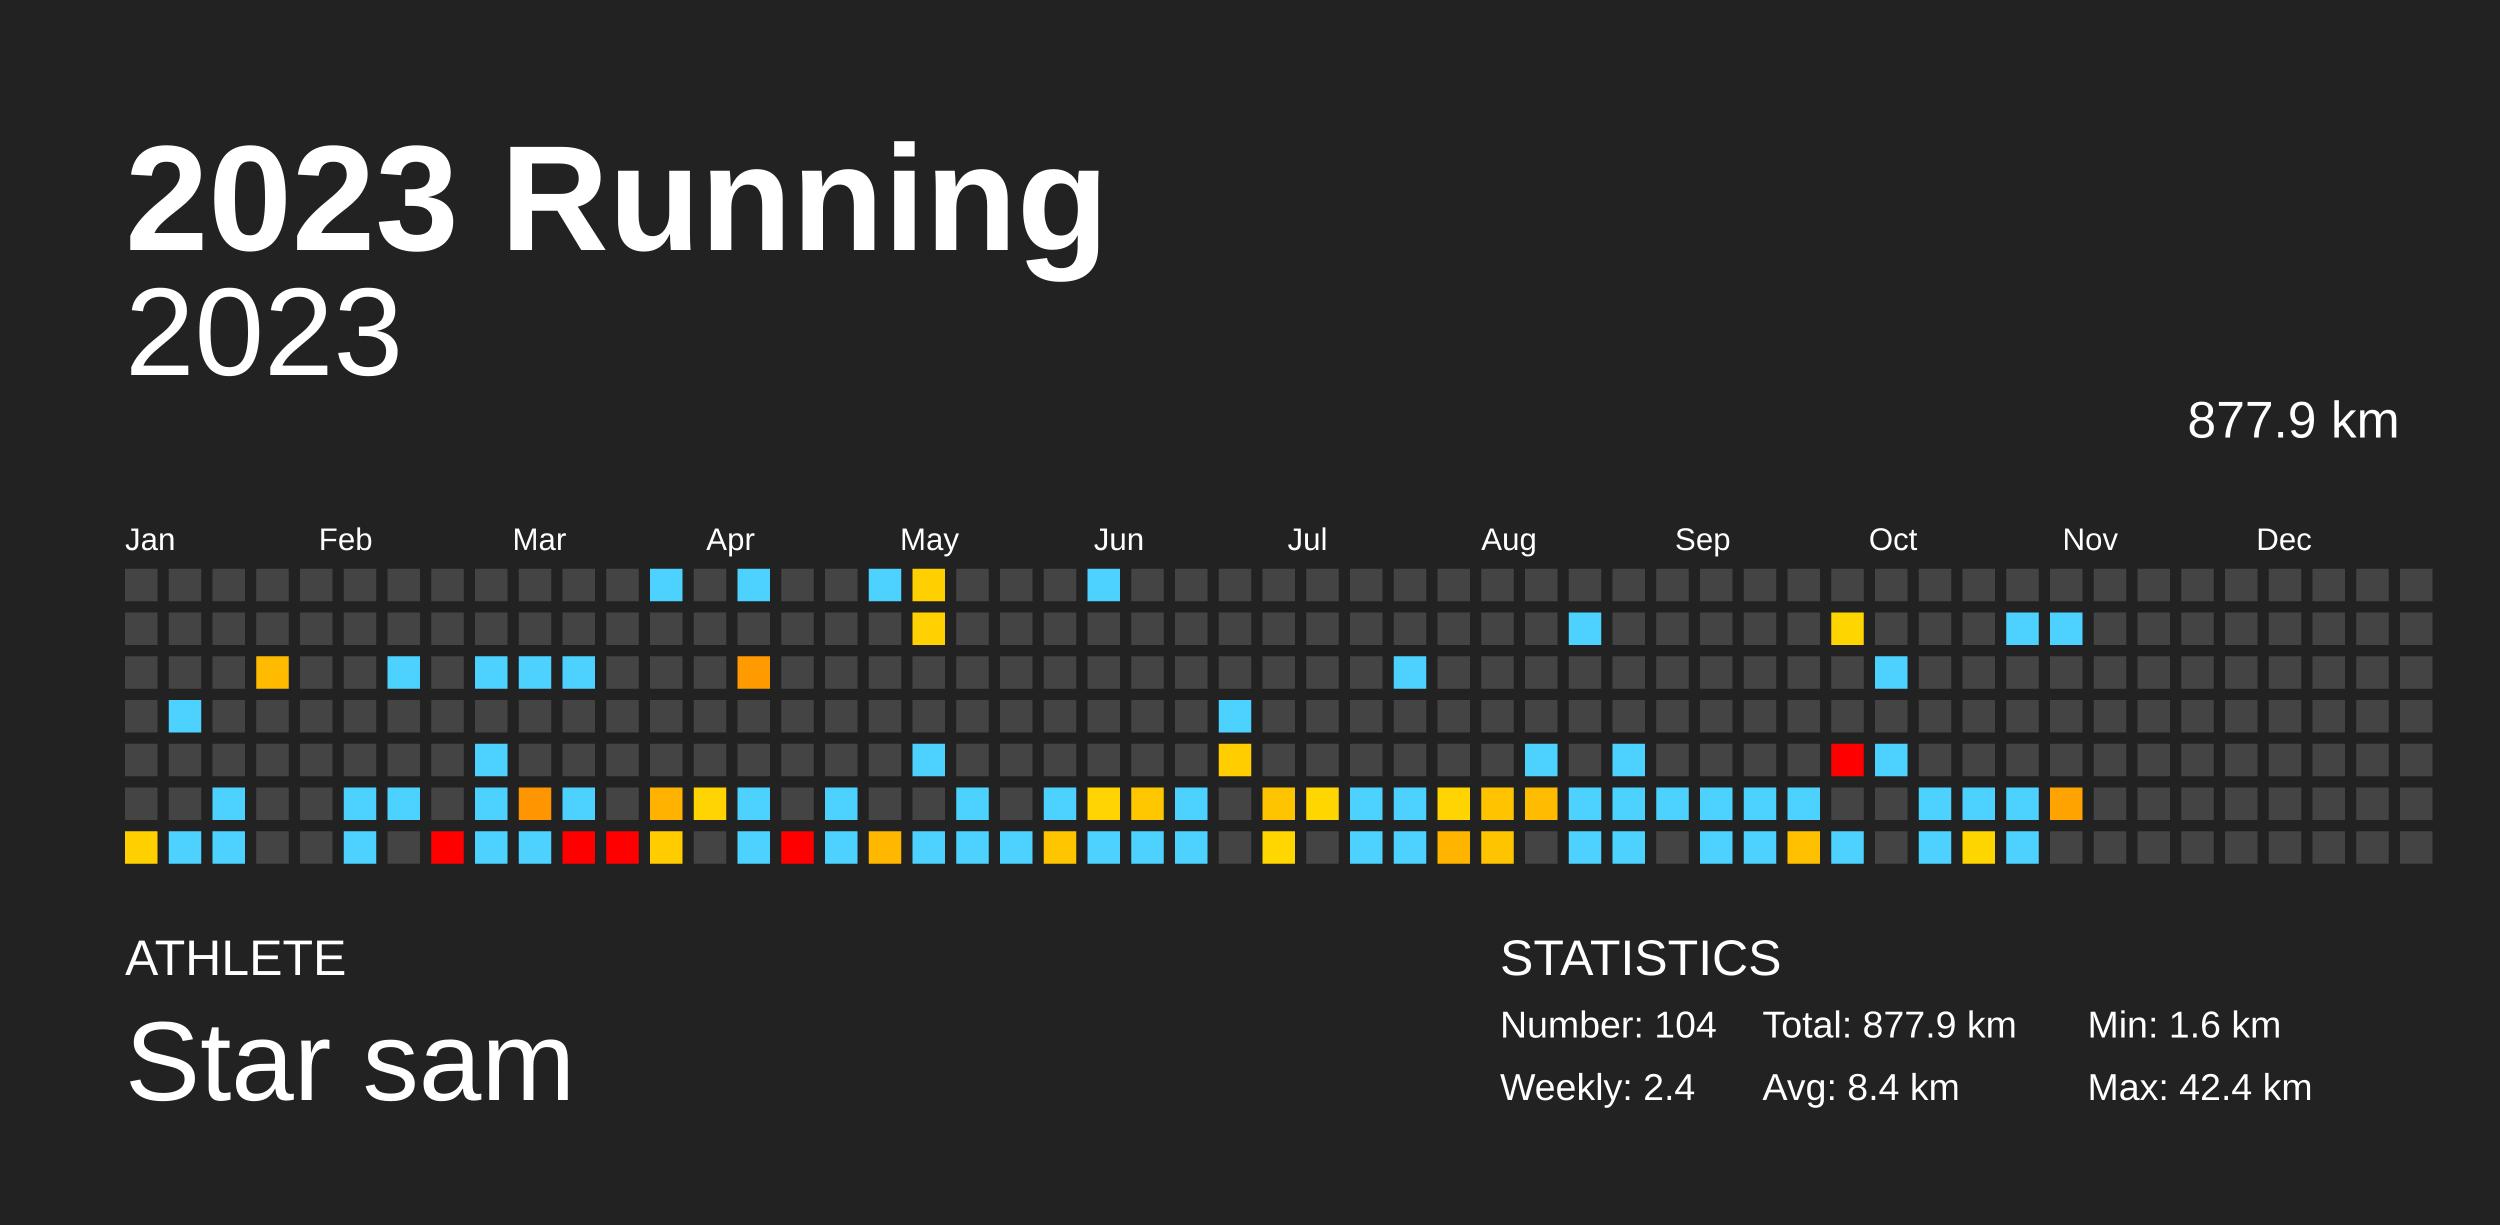
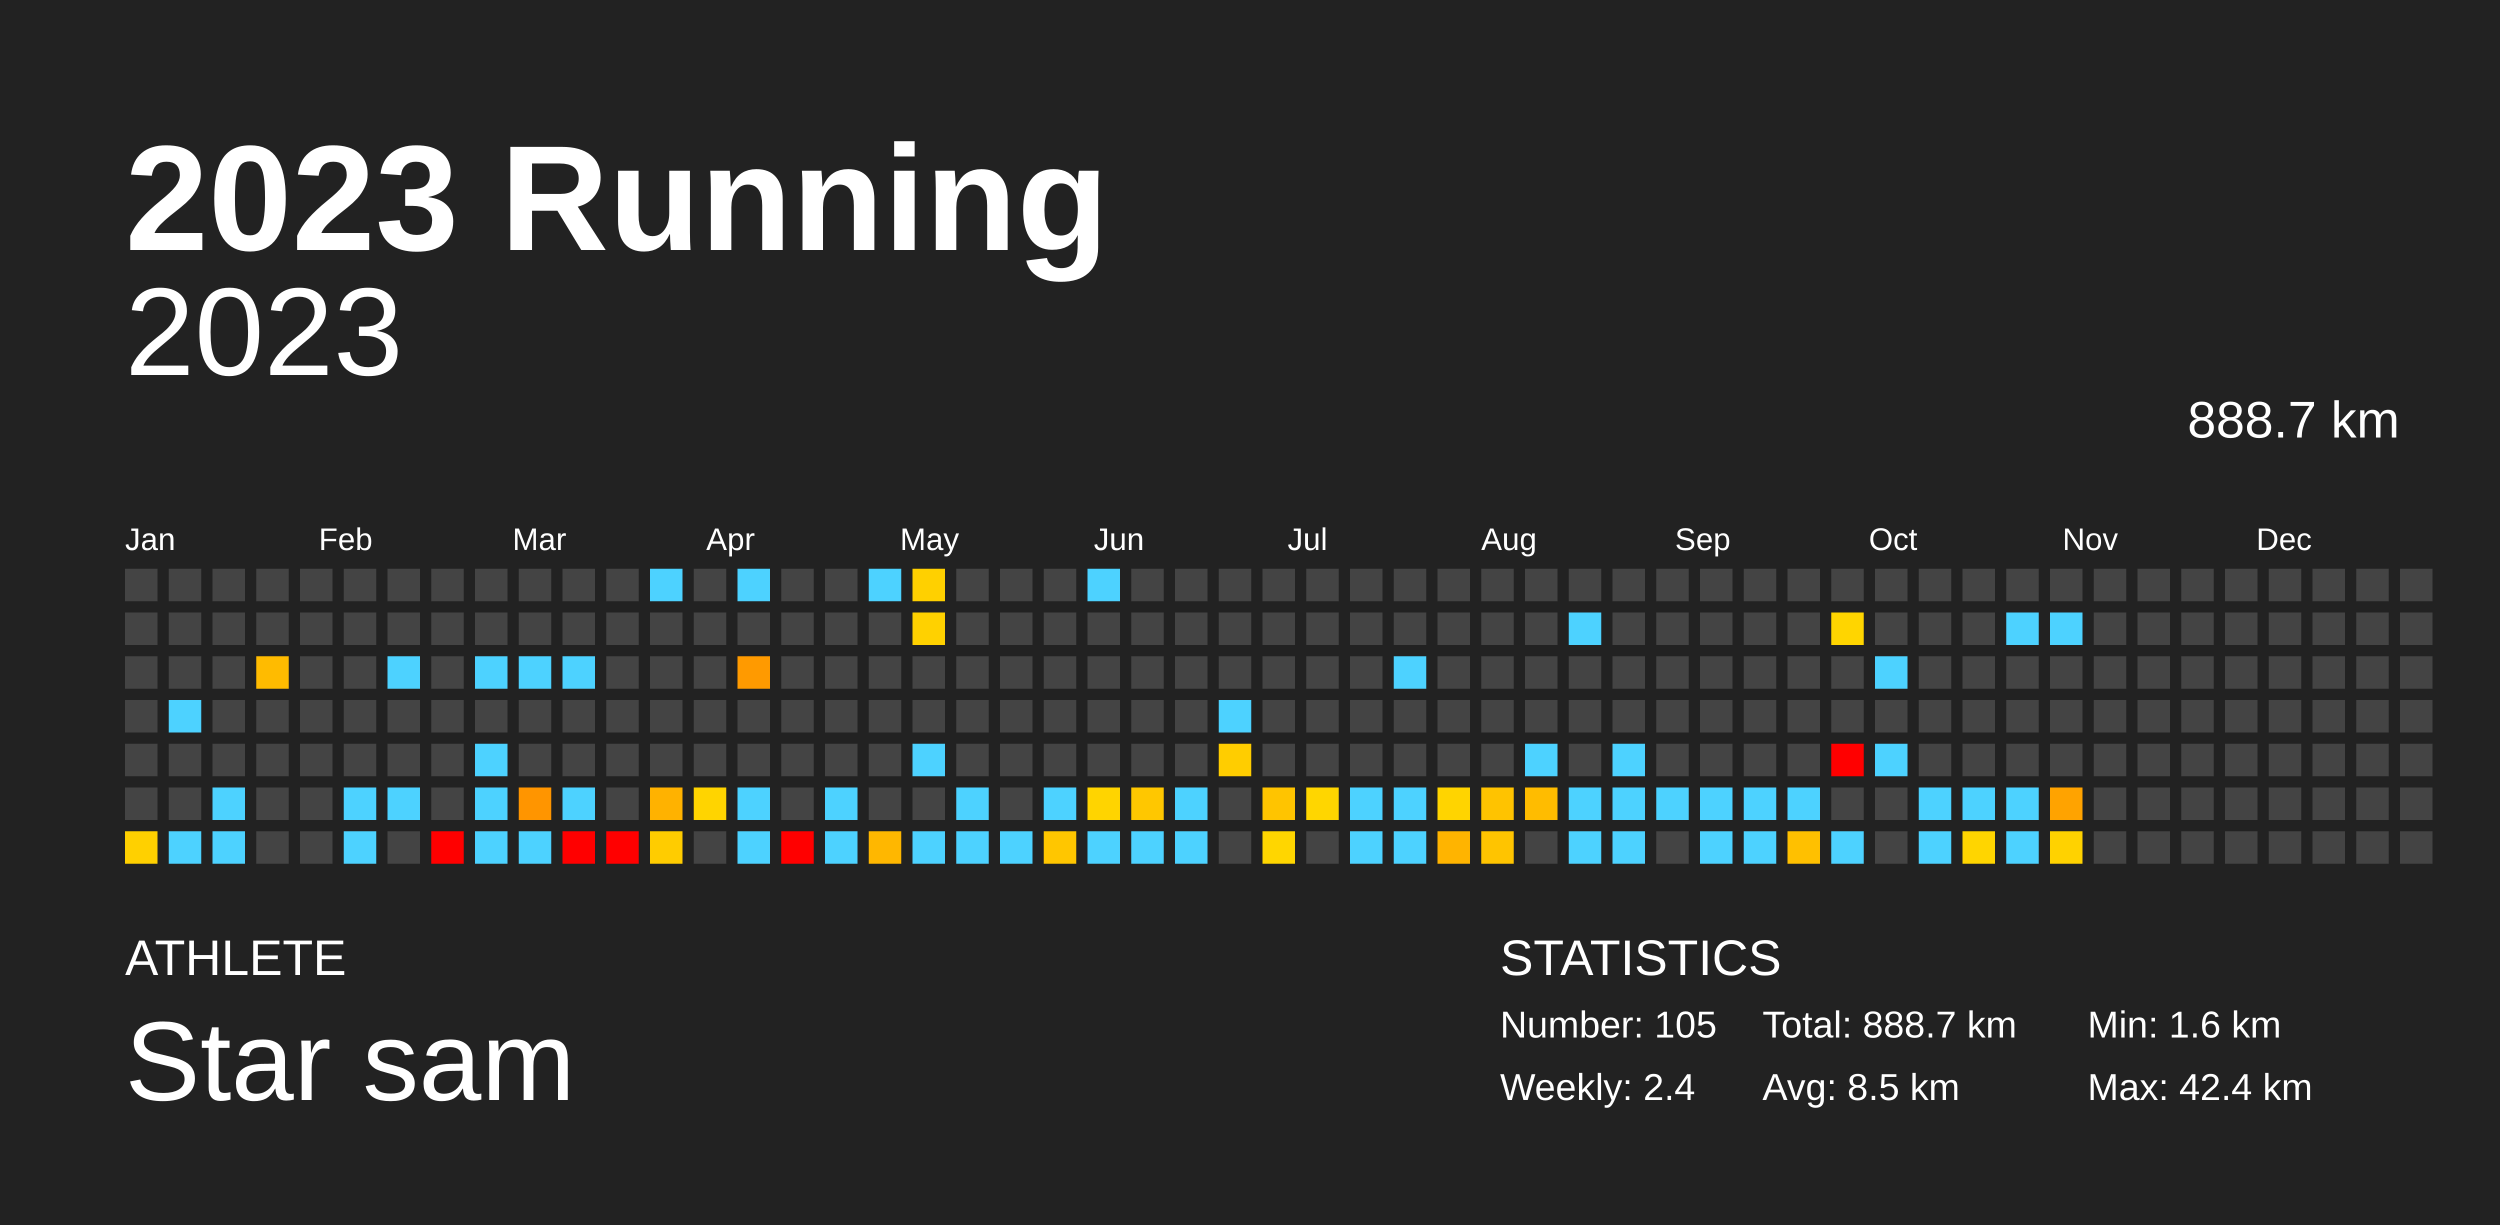
<svg xmlns="http://www.w3.org/2000/svg" baseProfile="full" height="98mm" version="1.1" viewBox="0,0,200,98" width="200mm">
  <defs />
  <rect fill="#222222" height="98" width="200" x="0" y="0" />
  <text fill="#FFFFFF" style="font-size:12px; font-family:Arial; font-weight:bold;" x="10" y="20">2023 Running</text>
  <text fill="#FFFFFF" style="font-size:4px; font-family:Arial" x="10" y="78">ATHLETE</text>
  <text fill="#FFFFFF" style="font-size:9px; font-family:Arial" x="10" y="88">Star sam</text>
  <text fill="#FFFFFF" style="font-size:4px; font-family:Arial" x="120" y="78">STATISTICS</text>
-   <text fill="#FFFFFF" style="font-size:3px; font-family:Arial" x="120" y="83">Number: 104</text>
+   <text fill="#FFFFFF" style="font-size:3px; font-family:Arial" x="120" y="83">Number: 105</text>
  <text fill="#FFFFFF" style="font-size:3px; font-family:Arial" x="120" y="88">Weekly: 2.4</text>
-   <text fill="#FFFFFF" style="font-size:3px; font-family:Arial" x="141" y="83">Total: 877.9 km</text>
-   <text fill="#FFFFFF" style="font-size:3px; font-family:Arial" x="141" y="88">Avg: 8.4 km</text>
+   <text fill="#FFFFFF" style="font-size:3px; font-family:Arial" x="141" y="83">Total: 888.7 km</text>
+   <text fill="#FFFFFF" style="font-size:3px; font-family:Arial" x="141" y="88">Avg: 8.5 km</text>
  <text fill="#FFFFFF" style="font-size:3px; font-family:Arial" x="167" y="83">Min: 1.6 km</text>
  <text fill="#FFFFFF" style="font-size:3px; font-family:Arial" x="167" y="88">Max: 42.4 km</text>
  <text alignment-baseline="hanging" fill="#FFFFFF" style="font-size:10.0px; font-family:Arial;" x="10" y="30">2023</text>
-   <text alignment-baseline="hanging" fill="#FFFFFF" style="font-size:4.125px; font-family:Arial;" x="175" y="35">877.9 km</text>
+   <text alignment-baseline="hanging" fill="#FFFFFF" style="font-size:4.125px; font-family:Arial;" x="175" y="35">888.7 km</text>
  <text fill="#FFFFFF" style="font-size:2.5px; font-family:Arial" x="10.0" y="44">Jan</text>
  <text fill="#FFFFFF" style="font-size:2.5px; font-family:Arial" x="25.5" y="44">Feb</text>
  <text fill="#FFFFFF" style="font-size:2.5px; font-family:Arial" x="41.0" y="44">Mar</text>
  <text fill="#FFFFFF" style="font-size:2.5px; font-family:Arial" x="56.5" y="44">Apr</text>
  <text fill="#FFFFFF" style="font-size:2.5px; font-family:Arial" x="72.0" y="44">May</text>
  <text fill="#FFFFFF" style="font-size:2.5px; font-family:Arial" x="87.5" y="44">Jun</text>
  <text fill="#FFFFFF" style="font-size:2.5px; font-family:Arial" x="103.0" y="44">Jul</text>
  <text fill="#FFFFFF" style="font-size:2.5px; font-family:Arial" x="118.5" y="44">Aug</text>
  <text fill="#FFFFFF" style="font-size:2.5px; font-family:Arial" x="134.0" y="44">Sep</text>
  <text fill="#FFFFFF" style="font-size:2.5px; font-family:Arial" x="149.5" y="44">Oct</text>
  <text fill="#FFFFFF" style="font-size:2.5px; font-family:Arial" x="165.0" y="44">Nov</text>
  <text fill="#FFFFFF" style="font-size:2.5px; font-family:Arial" x="180.5" y="44">Dec</text>
  <rect fill="#444444" height="2.6" width="2.6" x="10.0" y="45.5" />
  <rect fill="#444444" height="2.6" width="2.6" x="10.0" y="49.0" />
  <rect fill="#444444" height="2.6" width="2.6" x="10.0" y="52.5" />
  <rect fill="#444444" height="2.6" width="2.6" x="10.0" y="56.0" />
  <rect fill="#444444" height="2.6" width="2.6" x="10.0" y="59.5" />
  <rect fill="#444444" height="2.6" width="2.6" x="10.0" y="63.0" />
  <rect fill="#ffd000" height="2.6" width="2.6" x="10.0" y="66.5" />
  <rect fill="#444444" height="2.6" width="2.6" x="13.5" y="45.5" />
  <rect fill="#444444" height="2.6" width="2.6" x="13.5" y="49.0" />
  <rect fill="#444444" height="2.6" width="2.6" x="13.5" y="52.5" />
  <rect fill="#4dd2ff" height="2.6" width="2.6" x="13.5" y="56.0" />
  <rect fill="#444444" height="2.6" width="2.6" x="13.5" y="59.5" />
  <rect fill="#444444" height="2.6" width="2.6" x="13.5" y="63.0" />
  <rect fill="#4dd2ff" height="2.6" width="2.6" x="13.5" y="66.5" />
  <rect fill="#444444" height="2.6" width="2.6" x="17.0" y="45.5" />
  <rect fill="#444444" height="2.6" width="2.6" x="17.0" y="49.0" />
  <rect fill="#444444" height="2.6" width="2.6" x="17.0" y="52.5" />
  <rect fill="#444444" height="2.6" width="2.6" x="17.0" y="56.0" />
  <rect fill="#444444" height="2.6" width="2.6" x="17.0" y="59.5" />
  <rect fill="#4dd2ff" height="2.6" width="2.6" x="17.0" y="63.0" />
  <rect fill="#4dd2ff" height="2.6" width="2.6" x="17.0" y="66.5" />
  <rect fill="#444444" height="2.6" width="2.6" x="20.5" y="45.5" />
  <rect fill="#444444" height="2.6" width="2.6" x="20.5" y="49.0" />
  <rect fill="#ffbb00" height="2.6" width="2.6" x="20.5" y="52.5" />
  <rect fill="#444444" height="2.6" width="2.6" x="20.5" y="56.0" />
  <rect fill="#444444" height="2.6" width="2.6" x="20.5" y="59.5" />
  <rect fill="#444444" height="2.6" width="2.6" x="20.5" y="63.0" />
  <rect fill="#444444" height="2.6" width="2.6" x="20.5" y="66.5" />
  <rect fill="#444444" height="2.6" width="2.6" x="24.0" y="45.5" />
  <rect fill="#444444" height="2.6" width="2.6" x="24.0" y="49.0" />
  <rect fill="#444444" height="2.6" width="2.6" x="24.0" y="52.5" />
  <rect fill="#444444" height="2.6" width="2.6" x="24.0" y="56.0" />
  <rect fill="#444444" height="2.6" width="2.6" x="24.0" y="59.5" />
  <rect fill="#444444" height="2.6" width="2.6" x="24.0" y="63.0" />
  <rect fill="#444444" height="2.6" width="2.6" x="24.0" y="66.5" />
  <rect fill="#444444" height="2.6" width="2.6" x="27.5" y="45.5" />
  <rect fill="#444444" height="2.6" width="2.6" x="27.5" y="49.0" />
  <rect fill="#444444" height="2.6" width="2.6" x="27.5" y="52.5" />
  <rect fill="#444444" height="2.6" width="2.6" x="27.5" y="56.0" />
  <rect fill="#444444" height="2.6" width="2.6" x="27.5" y="59.5" />
  <rect fill="#4dd2ff" height="2.6" width="2.6" x="27.5" y="63.0" />
  <rect fill="#4dd2ff" height="2.6" width="2.6" x="27.5" y="66.5" />
  <rect fill="#444444" height="2.6" width="2.6" x="31.0" y="45.5" />
  <rect fill="#444444" height="2.6" width="2.6" x="31.0" y="49.0" />
  <rect fill="#4dd2ff" height="2.6" width="2.6" x="31.0" y="52.5" />
  <rect fill="#444444" height="2.6" width="2.6" x="31.0" y="56.0" />
  <rect fill="#444444" height="2.6" width="2.6" x="31.0" y="59.5" />
  <rect fill="#4dd2ff" height="2.6" width="2.6" x="31.0" y="63.0" />
  <rect fill="#444444" height="2.6" width="2.6" x="31.0" y="66.5" />
  <rect fill="#444444" height="2.6" width="2.6" x="34.5" y="45.5" />
  <rect fill="#444444" height="2.6" width="2.6" x="34.5" y="49.0" />
  <rect fill="#444444" height="2.6" width="2.6" x="34.5" y="52.5" />
  <rect fill="#444444" height="2.6" width="2.6" x="34.5" y="56.0" />
  <rect fill="#444444" height="2.6" width="2.6" x="34.5" y="59.5" />
  <rect fill="#444444" height="2.6" width="2.6" x="34.5" y="63.0" />
  <rect fill="red" height="2.6" width="2.6" x="34.5" y="66.5" />
  <rect fill="#444444" height="2.6" width="2.6" x="38.0" y="45.5" />
  <rect fill="#444444" height="2.6" width="2.6" x="38.0" y="49.0" />
  <rect fill="#4dd2ff" height="2.6" width="2.6" x="38.0" y="52.5" />
  <rect fill="#444444" height="2.6" width="2.6" x="38.0" y="56.0" />
  <rect fill="#4dd2ff" height="2.6" width="2.6" x="38.0" y="59.5" />
  <rect fill="#4dd2ff" height="2.6" width="2.6" x="38.0" y="63.0" />
  <rect fill="#4dd2ff" height="2.6" width="2.6" x="38.0" y="66.5" />
  <rect fill="#444444" height="2.6" width="2.6" x="41.5" y="45.5" />
  <rect fill="#444444" height="2.6" width="2.6" x="41.5" y="49.0" />
  <rect fill="#4dd2ff" height="2.6" width="2.6" x="41.5" y="52.5" />
  <rect fill="#444444" height="2.6" width="2.6" x="41.5" y="56.0" />
  <rect fill="#444444" height="2.6" width="2.6" x="41.5" y="59.5" />
  <rect fill="#ff9500" height="2.6" width="2.6" x="41.5" y="63.0" />
  <rect fill="#4dd2ff" height="2.6" width="2.6" x="41.5" y="66.5" />
  <rect fill="#444444" height="2.6" width="2.6" x="45.0" y="45.5" />
  <rect fill="#444444" height="2.6" width="2.6" x="45.0" y="49.0" />
  <rect fill="#4dd2ff" height="2.6" width="2.6" x="45.0" y="52.5" />
  <rect fill="#444444" height="2.6" width="2.6" x="45.0" y="56.0" />
  <rect fill="#444444" height="2.6" width="2.6" x="45.0" y="59.5" />
  <rect fill="#4dd2ff" height="2.6" width="2.6" x="45.0" y="63.0" />
  <rect fill="red" height="2.6" width="2.6" x="45.0" y="66.5" />
  <rect fill="#444444" height="2.6" width="2.6" x="48.5" y="45.5" />
  <rect fill="#444444" height="2.6" width="2.6" x="48.5" y="49.0" />
  <rect fill="#444444" height="2.6" width="2.6" x="48.5" y="52.5" />
  <rect fill="#444444" height="2.6" width="2.6" x="48.5" y="56.0" />
  <rect fill="#444444" height="2.6" width="2.6" x="48.5" y="59.5" />
  <rect fill="#444444" height="2.6" width="2.6" x="48.5" y="63.0" />
  <rect fill="red" height="2.6" width="2.6" x="48.5" y="66.5" />
  <rect fill="#4dd2ff" height="2.6" width="2.6" x="52.0" y="45.5" />
  <rect fill="#444444" height="2.6" width="2.6" x="52.0" y="49.0" />
  <rect fill="#444444" height="2.6" width="2.6" x="52.0" y="52.5" />
  <rect fill="#444444" height="2.6" width="2.6" x="52.0" y="56.0" />
  <rect fill="#444444" height="2.6" width="2.6" x="52.0" y="59.5" />
  <rect fill="#ffb200" height="2.6" width="2.6" x="52.0" y="63.0" />
  <rect fill="#ffcc00" height="2.6" width="2.6" x="52.0" y="66.5" />
  <rect fill="#444444" height="2.6" width="2.6" x="55.5" y="45.5" />
  <rect fill="#444444" height="2.6" width="2.6" x="55.5" y="49.0" />
  <rect fill="#444444" height="2.6" width="2.6" x="55.5" y="52.5" />
  <rect fill="#444444" height="2.6" width="2.6" x="55.5" y="56.0" />
  <rect fill="#444444" height="2.6" width="2.6" x="55.5" y="59.5" />
  <rect fill="#ffd400" height="2.6" width="2.6" x="55.5" y="63.0" />
  <rect fill="#444444" height="2.6" width="2.6" x="55.5" y="66.5" />
  <rect fill="#4dd2ff" height="2.6" width="2.6" x="59.0" y="45.5" />
  <rect fill="#444444" height="2.6" width="2.6" x="59.0" y="49.0" />
  <rect fill="#ff9a00" height="2.6" width="2.6" x="59.0" y="52.5" />
  <rect fill="#444444" height="2.6" width="2.6" x="59.0" y="56.0" />
  <rect fill="#444444" height="2.6" width="2.6" x="59.0" y="59.5" />
  <rect fill="#4dd2ff" height="2.6" width="2.6" x="59.0" y="63.0" />
  <rect fill="#4dd2ff" height="2.6" width="2.6" x="59.0" y="66.5" />
  <rect fill="#444444" height="2.6" width="2.6" x="62.5" y="45.5" />
  <rect fill="#444444" height="2.6" width="2.6" x="62.5" y="49.0" />
  <rect fill="#444444" height="2.6" width="2.6" x="62.5" y="52.5" />
  <rect fill="#444444" height="2.6" width="2.6" x="62.5" y="56.0" />
  <rect fill="#444444" height="2.6" width="2.6" x="62.5" y="59.5" />
  <rect fill="#444444" height="2.6" width="2.6" x="62.5" y="63.0" />
  <rect fill="red" height="2.6" width="2.6" x="62.5" y="66.5" />
  <rect fill="#444444" height="2.6" width="2.6" x="66.0" y="45.5" />
  <rect fill="#444444" height="2.6" width="2.6" x="66.0" y="49.0" />
  <rect fill="#444444" height="2.6" width="2.6" x="66.0" y="52.5" />
  <rect fill="#444444" height="2.6" width="2.6" x="66.0" y="56.0" />
  <rect fill="#444444" height="2.6" width="2.6" x="66.0" y="59.5" />
  <rect fill="#4dd2ff" height="2.6" width="2.6" x="66.0" y="63.0" />
  <rect fill="#4dd2ff" height="2.6" width="2.6" x="66.0" y="66.5" />
  <rect fill="#4dd2ff" height="2.6" width="2.6" x="69.5" y="45.5" />
  <rect fill="#444444" height="2.6" width="2.6" x="69.5" y="49.0" />
  <rect fill="#444444" height="2.6" width="2.6" x="69.5" y="52.5" />
  <rect fill="#444444" height="2.6" width="2.6" x="69.5" y="56.0" />
  <rect fill="#444444" height="2.6" width="2.6" x="69.5" y="59.5" />
  <rect fill="#444444" height="2.6" width="2.6" x="69.5" y="63.0" />
  <rect fill="#ffb700" height="2.6" width="2.6" x="69.5" y="66.5" />
  <rect fill="#ffd000" height="2.6" width="2.6" x="73.0" y="45.5" />
  <rect fill="#ffd100" height="2.6" width="2.6" x="73.0" y="49.0" />
  <rect fill="#444444" height="2.6" width="2.6" x="73.0" y="52.5" />
  <rect fill="#444444" height="2.6" width="2.6" x="73.0" y="56.0" />
  <rect fill="#4dd2ff" height="2.6" width="2.6" x="73.0" y="59.5" />
  <rect fill="#444444" height="2.6" width="2.6" x="73.0" y="63.0" />
  <rect fill="#4dd2ff" height="2.6" width="2.6" x="73.0" y="66.5" />
  <rect fill="#444444" height="2.6" width="2.6" x="76.5" y="45.5" />
  <rect fill="#444444" height="2.6" width="2.6" x="76.5" y="49.0" />
  <rect fill="#444444" height="2.6" width="2.6" x="76.5" y="52.5" />
  <rect fill="#444444" height="2.6" width="2.6" x="76.5" y="56.0" />
  <rect fill="#444444" height="2.6" width="2.6" x="76.5" y="59.5" />
  <rect fill="#4dd2ff" height="2.6" width="2.6" x="76.5" y="63.0" />
  <rect fill="#4dd2ff" height="2.6" width="2.6" x="76.5" y="66.5" />
  <rect fill="#444444" height="2.6" width="2.6" x="80.0" y="45.5" />
  <rect fill="#444444" height="2.6" width="2.6" x="80.0" y="49.0" />
  <rect fill="#444444" height="2.6" width="2.6" x="80.0" y="52.5" />
  <rect fill="#444444" height="2.6" width="2.6" x="80.0" y="56.0" />
  <rect fill="#444444" height="2.6" width="2.6" x="80.0" y="59.5" />
  <rect fill="#444444" height="2.6" width="2.6" x="80.0" y="63.0" />
  <rect fill="#4dd2ff" height="2.6" width="2.6" x="80.0" y="66.5" />
  <rect fill="#444444" height="2.6" width="2.6" x="83.5" y="45.5" />
  <rect fill="#444444" height="2.6" width="2.6" x="83.5" y="49.0" />
  <rect fill="#444444" height="2.6" width="2.6" x="83.5" y="52.5" />
  <rect fill="#444444" height="2.6" width="2.6" x="83.5" y="56.0" />
  <rect fill="#444444" height="2.6" width="2.6" x="83.5" y="59.5" />
  <rect fill="#4dd2ff" height="2.6" width="2.6" x="83.5" y="63.0" />
  <rect fill="#ffc600" height="2.6" width="2.6" x="83.5" y="66.5" />
  <rect fill="#4dd2ff" height="2.6" width="2.6" x="87.0" y="45.5" />
  <rect fill="#444444" height="2.6" width="2.6" x="87.0" y="49.0" />
  <rect fill="#444444" height="2.6" width="2.6" x="87.0" y="52.5" />
  <rect fill="#444444" height="2.6" width="2.6" x="87.0" y="56.0" />
  <rect fill="#444444" height="2.6" width="2.6" x="87.0" y="59.5" />
  <rect fill="#ffd400" height="2.6" width="2.6" x="87.0" y="63.0" />
  <rect fill="#4dd2ff" height="2.6" width="2.6" x="87.0" y="66.5" />
  <rect fill="#444444" height="2.6" width="2.6" x="90.5" y="45.5" />
  <rect fill="#444444" height="2.6" width="2.6" x="90.5" y="49.0" />
  <rect fill="#444444" height="2.6" width="2.6" x="90.5" y="52.5" />
  <rect fill="#444444" height="2.6" width="2.6" x="90.5" y="56.0" />
  <rect fill="#444444" height="2.6" width="2.6" x="90.5" y="59.5" />
  <rect fill="#ffc700" height="2.6" width="2.6" x="90.5" y="63.0" />
  <rect fill="#4dd2ff" height="2.6" width="2.6" x="90.5" y="66.5" />
  <rect fill="#444444" height="2.6" width="2.6" x="94.0" y="45.5" />
  <rect fill="#444444" height="2.6" width="2.6" x="94.0" y="49.0" />
  <rect fill="#444444" height="2.6" width="2.6" x="94.0" y="52.5" />
  <rect fill="#444444" height="2.6" width="2.6" x="94.0" y="56.0" />
  <rect fill="#444444" height="2.6" width="2.6" x="94.0" y="59.5" />
  <rect fill="#4dd2ff" height="2.6" width="2.6" x="94.0" y="63.0" />
  <rect fill="#4dd2ff" height="2.6" width="2.6" x="94.0" y="66.5" />
  <rect fill="#444444" height="2.6" width="2.6" x="97.5" y="45.5" />
  <rect fill="#444444" height="2.6" width="2.6" x="97.5" y="49.0" />
  <rect fill="#444444" height="2.6" width="2.6" x="97.5" y="52.5" />
  <rect fill="#4dd2ff" height="2.6" width="2.6" x="97.5" y="56.0" />
  <rect fill="#ffcd00" height="2.6" width="2.6" x="97.5" y="59.5" />
  <rect fill="#444444" height="2.6" width="2.6" x="97.5" y="63.0" />
  <rect fill="#444444" height="2.6" width="2.6" x="97.5" y="66.5" />
  <rect fill="#444444" height="2.6" width="2.6" x="101.0" y="45.5" />
  <rect fill="#444444" height="2.6" width="2.6" x="101.0" y="49.0" />
  <rect fill="#444444" height="2.6" width="2.6" x="101.0" y="52.5" />
  <rect fill="#444444" height="2.6" width="2.6" x="101.0" y="56.0" />
  <rect fill="#444444" height="2.6" width="2.6" x="101.0" y="59.5" />
  <rect fill="#ffc400" height="2.6" width="2.6" x="101.0" y="63.0" />
  <rect fill="#ffd600" height="2.6" width="2.6" x="101.0" y="66.5" />
  <rect fill="#444444" height="2.6" width="2.6" x="104.5" y="45.5" />
  <rect fill="#444444" height="2.6" width="2.6" x="104.5" y="49.0" />
  <rect fill="#444444" height="2.6" width="2.6" x="104.5" y="52.5" />
  <rect fill="#444444" height="2.6" width="2.6" x="104.5" y="56.0" />
  <rect fill="#444444" height="2.6" width="2.6" x="104.5" y="59.5" />
  <rect fill="#ffd600" height="2.6" width="2.6" x="104.5" y="63.0" />
  <rect fill="#444444" height="2.6" width="2.6" x="104.5" y="66.5" />
  <rect fill="#444444" height="2.6" width="2.6" x="108.0" y="45.5" />
  <rect fill="#444444" height="2.6" width="2.6" x="108.0" y="49.0" />
  <rect fill="#444444" height="2.6" width="2.6" x="108.0" y="52.5" />
  <rect fill="#444444" height="2.6" width="2.6" x="108.0" y="56.0" />
  <rect fill="#444444" height="2.6" width="2.6" x="108.0" y="59.5" />
  <rect fill="#4dd2ff" height="2.6" width="2.6" x="108.0" y="63.0" />
  <rect fill="#4dd2ff" height="2.6" width="2.6" x="108.0" y="66.5" />
  <rect fill="#444444" height="2.6" width="2.6" x="111.5" y="45.5" />
  <rect fill="#444444" height="2.6" width="2.6" x="111.5" y="49.0" />
  <rect fill="#4dd2ff" height="2.6" width="2.6" x="111.5" y="52.5" />
  <rect fill="#444444" height="2.6" width="2.6" x="111.5" y="56.0" />
  <rect fill="#444444" height="2.6" width="2.6" x="111.5" y="59.5" />
  <rect fill="#4dd2ff" height="2.6" width="2.6" x="111.5" y="63.0" />
  <rect fill="#4dd2ff" height="2.6" width="2.6" x="111.5" y="66.5" />
  <rect fill="#444444" height="2.6" width="2.6" x="115.0" y="45.5" />
  <rect fill="#444444" height="2.6" width="2.6" x="115.0" y="49.0" />
  <rect fill="#444444" height="2.6" width="2.6" x="115.0" y="52.5" />
  <rect fill="#444444" height="2.6" width="2.6" x="115.0" y="56.0" />
  <rect fill="#444444" height="2.6" width="2.6" x="115.0" y="59.5" />
  <rect fill="#ffd400" height="2.6" width="2.6" x="115.0" y="63.0" />
  <rect fill="#ffb400" height="2.6" width="2.6" x="115.0" y="66.5" />
  <rect fill="#444444" height="2.6" width="2.6" x="118.5" y="45.5" />
  <rect fill="#444444" height="2.6" width="2.6" x="118.5" y="49.0" />
  <rect fill="#444444" height="2.6" width="2.6" x="118.5" y="52.5" />
  <rect fill="#444444" height="2.6" width="2.6" x="118.5" y="56.0" />
  <rect fill="#444444" height="2.6" width="2.6" x="118.5" y="59.5" />
  <rect fill="#ffc300" height="2.6" width="2.6" x="118.5" y="63.0" />
  <rect fill="#ffc400" height="2.6" width="2.6" x="118.5" y="66.5" />
  <rect fill="#444444" height="2.6" width="2.6" x="122.0" y="45.5" />
  <rect fill="#444444" height="2.6" width="2.6" x="122.0" y="49.0" />
  <rect fill="#444444" height="2.6" width="2.6" x="122.0" y="52.5" />
  <rect fill="#444444" height="2.6" width="2.6" x="122.0" y="56.0" />
  <rect fill="#4dd2ff" height="2.6" width="2.6" x="122.0" y="59.5" />
  <rect fill="#ffbc00" height="2.6" width="2.6" x="122.0" y="63.0" />
  <rect fill="#444444" height="2.6" width="2.6" x="122.0" y="66.5" />
  <rect fill="#444444" height="2.6" width="2.6" x="125.5" y="45.5" />
  <rect fill="#4dd2ff" height="2.6" width="2.6" x="125.5" y="49.0" />
  <rect fill="#444444" height="2.6" width="2.6" x="125.5" y="52.5" />
  <rect fill="#444444" height="2.6" width="2.6" x="125.5" y="56.0" />
  <rect fill="#444444" height="2.6" width="2.6" x="125.5" y="59.5" />
  <rect fill="#4dd2ff" height="2.6" width="2.6" x="125.5" y="63.0" />
  <rect fill="#4dd2ff" height="2.6" width="2.6" x="125.5" y="66.5" />
  <rect fill="#444444" height="2.6" width="2.6" x="129.0" y="45.5" />
  <rect fill="#444444" height="2.6" width="2.6" x="129.0" y="49.0" />
  <rect fill="#444444" height="2.6" width="2.6" x="129.0" y="52.5" />
  <rect fill="#444444" height="2.6" width="2.6" x="129.0" y="56.0" />
  <rect fill="#4dd2ff" height="2.6" width="2.6" x="129.0" y="59.5" />
  <rect fill="#4dd2ff" height="2.6" width="2.6" x="129.0" y="63.0" />
  <rect fill="#4dd2ff" height="2.6" width="2.6" x="129.0" y="66.5" />
  <rect fill="#444444" height="2.6" width="2.6" x="132.5" y="45.5" />
  <rect fill="#444444" height="2.6" width="2.6" x="132.5" y="49.0" />
  <rect fill="#444444" height="2.6" width="2.6" x="132.5" y="52.5" />
  <rect fill="#444444" height="2.6" width="2.6" x="132.5" y="56.0" />
  <rect fill="#444444" height="2.6" width="2.6" x="132.5" y="59.5" />
  <rect fill="#4dd2ff" height="2.6" width="2.6" x="132.5" y="63.0" />
  <rect fill="#444444" height="2.6" width="2.6" x="132.5" y="66.5" />
  <rect fill="#444444" height="2.6" width="2.6" x="136.0" y="45.5" />
  <rect fill="#444444" height="2.6" width="2.6" x="136.0" y="49.0" />
  <rect fill="#444444" height="2.6" width="2.6" x="136.0" y="52.5" />
  <rect fill="#444444" height="2.6" width="2.6" x="136.0" y="56.0" />
  <rect fill="#444444" height="2.6" width="2.6" x="136.0" y="59.5" />
  <rect fill="#4dd2ff" height="2.6" width="2.6" x="136.0" y="63.0" />
  <rect fill="#4dd2ff" height="2.6" width="2.6" x="136.0" y="66.5" />
  <rect fill="#444444" height="2.6" width="2.6" x="139.5" y="45.5" />
  <rect fill="#444444" height="2.6" width="2.6" x="139.5" y="49.0" />
  <rect fill="#444444" height="2.6" width="2.6" x="139.5" y="52.5" />
  <rect fill="#444444" height="2.6" width="2.6" x="139.5" y="56.0" />
  <rect fill="#444444" height="2.6" width="2.6" x="139.5" y="59.5" />
  <rect fill="#4dd2ff" height="2.6" width="2.6" x="139.5" y="63.0" />
  <rect fill="#4dd2ff" height="2.6" width="2.6" x="139.5" y="66.5" />
  <rect fill="#444444" height="2.6" width="2.6" x="143.0" y="45.5" />
  <rect fill="#444444" height="2.6" width="2.6" x="143.0" y="49.0" />
  <rect fill="#444444" height="2.6" width="2.6" x="143.0" y="52.5" />
  <rect fill="#444444" height="2.6" width="2.6" x="143.0" y="56.0" />
  <rect fill="#444444" height="2.6" width="2.6" x="143.0" y="59.5" />
  <rect fill="#4dd2ff" height="2.6" width="2.6" x="143.0" y="63.0" />
  <rect fill="#ffc000" height="2.6" width="2.6" x="143.0" y="66.5" />
  <rect fill="#444444" height="2.6" width="2.6" x="146.5" y="45.5" />
  <rect fill="#ffd500" height="2.6" width="2.6" x="146.5" y="49.0" />
  <rect fill="#444444" height="2.6" width="2.6" x="146.5" y="52.5" />
  <rect fill="#444444" height="2.6" width="2.6" x="146.5" y="56.0" />
  <rect fill="red" height="2.6" width="2.6" x="146.5" y="59.5" />
  <rect fill="#444444" height="2.6" width="2.6" x="146.5" y="63.0" />
  <rect fill="#4dd2ff" height="2.6" width="2.6" x="146.5" y="66.5" />
  <rect fill="#444444" height="2.6" width="2.6" x="150.0" y="45.5" />
  <rect fill="#444444" height="2.6" width="2.6" x="150.0" y="49.0" />
  <rect fill="#4dd2ff" height="2.6" width="2.6" x="150.0" y="52.5" />
  <rect fill="#444444" height="2.6" width="2.6" x="150.0" y="56.0" />
  <rect fill="#4dd2ff" height="2.6" width="2.6" x="150.0" y="59.5" />
  <rect fill="#444444" height="2.6" width="2.6" x="150.0" y="63.0" />
  <rect fill="#444444" height="2.6" width="2.6" x="150.0" y="66.5" />
  <rect fill="#444444" height="2.6" width="2.6" x="153.5" y="45.5" />
  <rect fill="#444444" height="2.6" width="2.6" x="153.5" y="49.0" />
  <rect fill="#444444" height="2.6" width="2.6" x="153.5" y="52.5" />
  <rect fill="#444444" height="2.6" width="2.6" x="153.5" y="56.0" />
  <rect fill="#444444" height="2.6" width="2.6" x="153.5" y="59.5" />
  <rect fill="#4dd2ff" height="2.6" width="2.6" x="153.5" y="63.0" />
  <rect fill="#4dd2ff" height="2.6" width="2.6" x="153.5" y="66.5" />
  <rect fill="#444444" height="2.6" width="2.6" x="157.0" y="45.5" />
  <rect fill="#444444" height="2.6" width="2.6" x="157.0" y="49.0" />
  <rect fill="#444444" height="2.6" width="2.6" x="157.0" y="52.5" />
  <rect fill="#444444" height="2.6" width="2.6" x="157.0" y="56.0" />
  <rect fill="#444444" height="2.6" width="2.6" x="157.0" y="59.5" />
  <rect fill="#4dd2ff" height="2.6" width="2.6" x="157.0" y="63.0" />
  <rect fill="#ffd500" height="2.6" width="2.6" x="157.0" y="66.5" />
  <rect fill="#444444" height="2.6" width="2.6" x="160.5" y="45.5" />
  <rect fill="#4dd2ff" height="2.6" width="2.6" x="160.5" y="49.0" />
  <rect fill="#444444" height="2.6" width="2.6" x="160.5" y="52.5" />
  <rect fill="#444444" height="2.6" width="2.6" x="160.5" y="56.0" />
  <rect fill="#444444" height="2.6" width="2.6" x="160.5" y="59.5" />
  <rect fill="#4dd2ff" height="2.6" width="2.6" x="160.5" y="63.0" />
  <rect fill="#4dd2ff" height="2.6" width="2.6" x="160.5" y="66.5" />
  <rect fill="#444444" height="2.6" width="2.6" x="164.0" y="45.5" />
  <rect fill="#4dd2ff" height="2.6" width="2.6" x="164.0" y="49.0" />
  <rect fill="#444444" height="2.6" width="2.6" x="164.0" y="52.5" />
  <rect fill="#444444" height="2.6" width="2.6" x="164.0" y="56.0" />
  <rect fill="#444444" height="2.6" width="2.6" x="164.0" y="59.5" />
  <rect fill="#ffa300" height="2.6" width="2.6" x="164.0" y="63.0" />
-   <rect fill="#444444" height="2.6" width="2.6" x="164.0" y="66.5" />
+   <rect fill="#ffd200" height="2.6" width="2.6" x="164.0" y="66.5" />
  <rect fill="#444444" height="2.6" width="2.6" x="167.5" y="45.5" />
  <rect fill="#444444" height="2.6" width="2.6" x="167.5" y="49.0" />
  <rect fill="#444444" height="2.6" width="2.6" x="167.5" y="52.5" />
  <rect fill="#444444" height="2.6" width="2.6" x="167.5" y="56.0" />
  <rect fill="#444444" height="2.6" width="2.6" x="167.5" y="59.5" />
  <rect fill="#444444" height="2.6" width="2.6" x="167.5" y="63.0" />
  <rect fill="#444444" height="2.6" width="2.6" x="167.5" y="66.5" />
  <rect fill="#444444" height="2.6" width="2.6" x="171.0" y="45.5" />
  <rect fill="#444444" height="2.6" width="2.6" x="171.0" y="49.0" />
  <rect fill="#444444" height="2.6" width="2.6" x="171.0" y="52.5" />
  <rect fill="#444444" height="2.6" width="2.6" x="171.0" y="56.0" />
  <rect fill="#444444" height="2.6" width="2.6" x="171.0" y="59.5" />
  <rect fill="#444444" height="2.6" width="2.6" x="171.0" y="63.0" />
  <rect fill="#444444" height="2.6" width="2.6" x="171.0" y="66.5" />
  <rect fill="#444444" height="2.6" width="2.6" x="174.5" y="45.5" />
  <rect fill="#444444" height="2.6" width="2.6" x="174.5" y="49.0" />
  <rect fill="#444444" height="2.6" width="2.6" x="174.5" y="52.5" />
  <rect fill="#444444" height="2.6" width="2.6" x="174.5" y="56.0" />
  <rect fill="#444444" height="2.6" width="2.6" x="174.5" y="59.5" />
  <rect fill="#444444" height="2.6" width="2.6" x="174.5" y="63.0" />
  <rect fill="#444444" height="2.6" width="2.6" x="174.5" y="66.5" />
  <rect fill="#444444" height="2.6" width="2.6" x="178.0" y="45.5" />
  <rect fill="#444444" height="2.6" width="2.6" x="178.0" y="49.0" />
  <rect fill="#444444" height="2.6" width="2.6" x="178.0" y="52.5" />
  <rect fill="#444444" height="2.6" width="2.6" x="178.0" y="56.0" />
  <rect fill="#444444" height="2.6" width="2.6" x="178.0" y="59.5" />
  <rect fill="#444444" height="2.6" width="2.6" x="178.0" y="63.0" />
  <rect fill="#444444" height="2.6" width="2.6" x="178.0" y="66.5" />
  <rect fill="#444444" height="2.6" width="2.6" x="181.5" y="45.5" />
  <rect fill="#444444" height="2.6" width="2.6" x="181.5" y="49.0" />
  <rect fill="#444444" height="2.6" width="2.6" x="181.5" y="52.5" />
  <rect fill="#444444" height="2.6" width="2.6" x="181.5" y="56.0" />
  <rect fill="#444444" height="2.6" width="2.6" x="181.5" y="59.5" />
  <rect fill="#444444" height="2.6" width="2.6" x="181.5" y="63.0" />
  <rect fill="#444444" height="2.6" width="2.6" x="181.5" y="66.5" />
  <rect fill="#444444" height="2.6" width="2.6" x="185.0" y="45.5" />
  <rect fill="#444444" height="2.6" width="2.6" x="185.0" y="49.0" />
  <rect fill="#444444" height="2.6" width="2.6" x="185.0" y="52.5" />
  <rect fill="#444444" height="2.6" width="2.6" x="185.0" y="56.0" />
  <rect fill="#444444" height="2.6" width="2.6" x="185.0" y="59.5" />
  <rect fill="#444444" height="2.6" width="2.6" x="185.0" y="63.0" />
  <rect fill="#444444" height="2.6" width="2.6" x="185.0" y="66.5" />
  <rect fill="#444444" height="2.6" width="2.6" x="188.5" y="45.5" />
  <rect fill="#444444" height="2.6" width="2.6" x="188.5" y="49.0" />
  <rect fill="#444444" height="2.6" width="2.6" x="188.5" y="52.5" />
  <rect fill="#444444" height="2.6" width="2.6" x="188.5" y="56.0" />
  <rect fill="#444444" height="2.6" width="2.6" x="188.5" y="59.5" />
  <rect fill="#444444" height="2.6" width="2.6" x="188.5" y="63.0" />
  <rect fill="#444444" height="2.6" width="2.6" x="188.5" y="66.5" />
  <rect fill="#444444" height="2.6" width="2.6" x="192.0" y="45.5" />
  <rect fill="#444444" height="2.6" width="2.6" x="192.0" y="49.0" />
  <rect fill="#444444" height="2.6" width="2.6" x="192.0" y="52.5" />
  <rect fill="#444444" height="2.6" width="2.6" x="192.0" y="56.0" />
  <rect fill="#444444" height="2.6" width="2.6" x="192.0" y="59.5" />
  <rect fill="#444444" height="2.6" width="2.6" x="192.0" y="63.0" />
  <rect fill="#444444" height="2.6" width="2.6" x="192.0" y="66.5" />
</svg>
